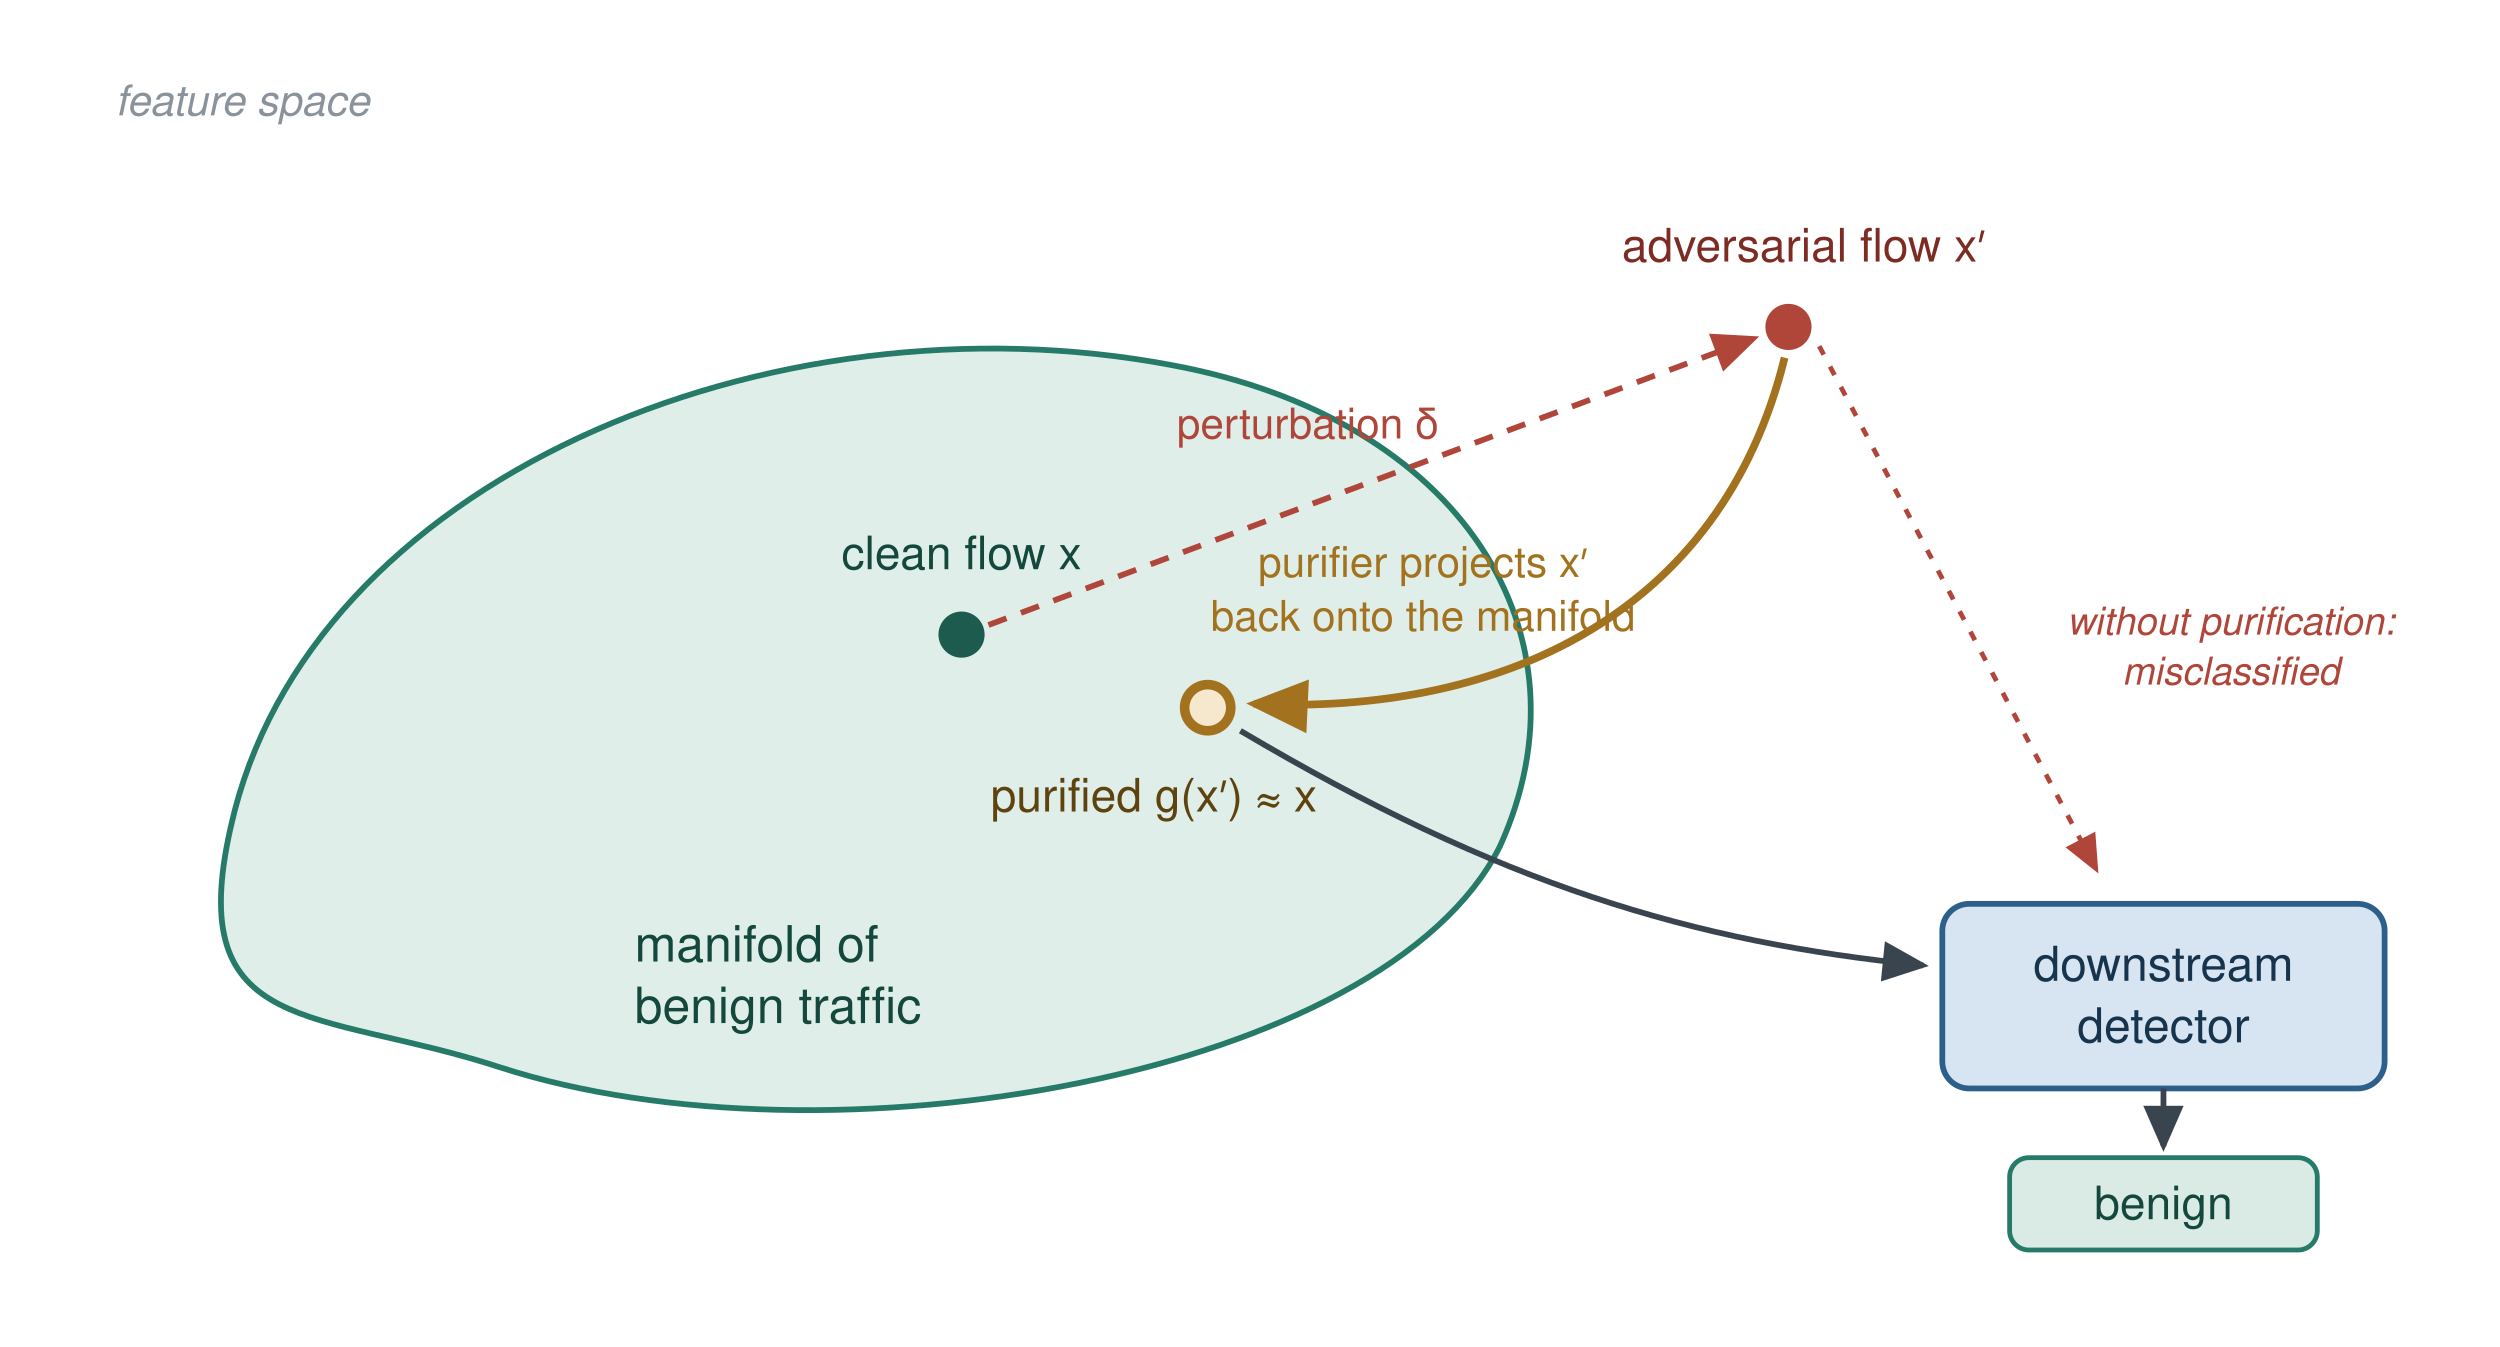
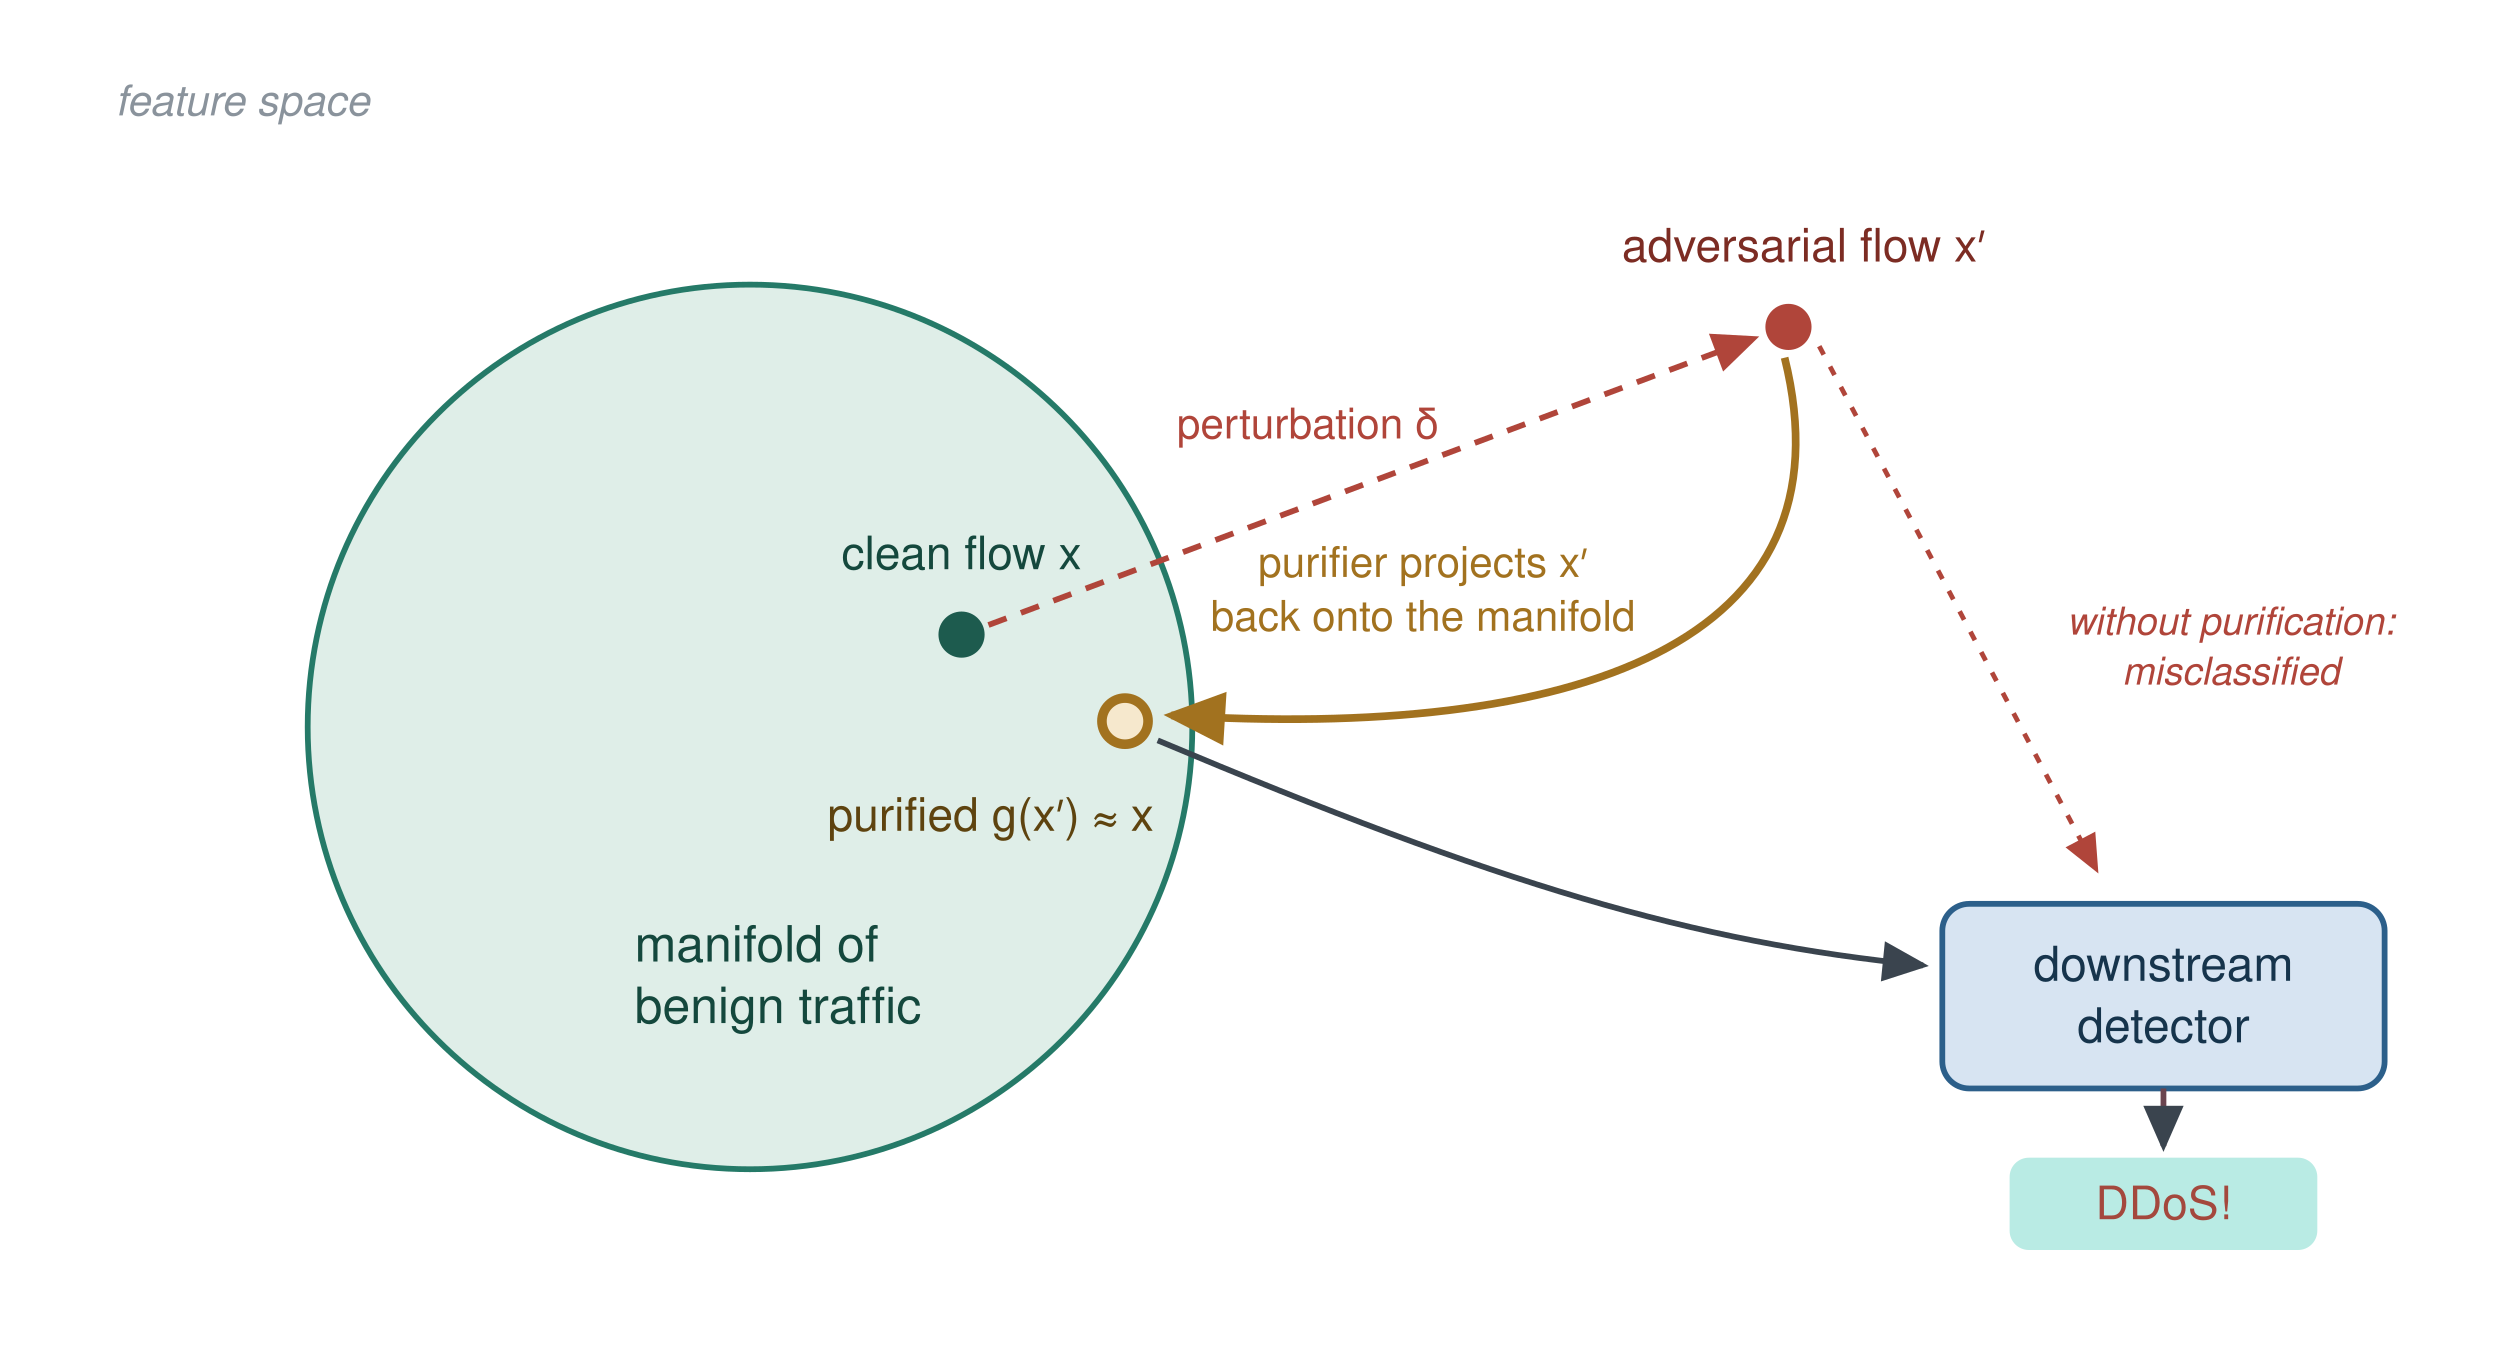
<svg xmlns="http://www.w3.org/2000/svg" viewBox="0 0 1300 700" font-family="Helvetica, Arial, sans-serif">
  <defs>
    <marker id="arr" markerWidth="10" markerHeight="10" refX="7" refY="3.5" orient="auto">
      <path d="M0,0 L8,3.5 L0,7 Z" fill="#3a444e" />
    </marker>
    <marker id="arrR" markerWidth="10" markerHeight="10" refX="7" refY="3.5" orient="auto">
      <path d="M0,0 L8,3.5 L0,7 Z" fill="#b0453a" />
    </marker>
    <marker id="arrA" markerWidth="10" markerHeight="10" refX="7" refY="3.5" orient="auto">
      <path d="M0,0 L8,3.5 L0,7 Z" fill="#a2721f" />
    </marker>
  </defs>
  <text x="60" y="60" font-size="22" font-style="italic" fill="#8a939c">feature space</text>
-   <path d="M 120,430 C 160,250 400,150 610,190 C 760,218 830,330 780,440            C 720,560 430,610 260,555 C 165,524 95,540 120,430 Z" fill="#d9ebe4" fill-opacity="0.85" stroke="#257a68" stroke-width="3" />
+   <circle cx="390" cy="378" r="230" fill="#d9ebe4" fill-opacity="0.85" stroke="#257a68" stroke-width="3" />
  <text x="330" y="500" font-size="26" fill="#14483d">manifold of</text>
  <text x="330" y="532" font-size="26" fill="#14483d">benign traffic</text>
  <circle cx="500" cy="330" r="12" fill="#1d5b4e" />
  <text x="500" y="296" text-anchor="middle" font-size="24" fill="#14483d">clean flow x</text>
  <circle cx="930" cy="170" r="12" fill="#b0453a" />
  <text x="938" y="136" text-anchor="middle" font-size="24" fill="#7c2c23">adversarial flow x′</text>
  <line x1="514" y1="325" x2="912" y2="176" stroke="#b0453a" stroke-width="3" stroke-dasharray="10 8" marker-end="url(#arrR)" />
  <text x="680" y="228" text-anchor="middle" font-size="22" fill="#b0453a">perturbation δ</text>
-   <circle cx="628" cy="368" r="12" fill="#f6e8cd" stroke="#a2721f" stroke-width="5" />
-   <text x="600" y="422" text-anchor="middle" font-size="24" fill="#5e430f">purified g(x′) ≈ x</text>
-   <path d="M 928 186 C 895 320 780 372 652 366" fill="none" stroke="#a2721f" stroke-width="4" marker-end="url(#arrA)" />
+   <circle cx="585" cy="375" r="12" fill="#f6e8cd" stroke="#a2721f" stroke-width="5" />
+   <text x="600" y="432" text-anchor="end" font-size="24" fill="#5e430f">purified g(x′) ≈ x</text>
+   <path d="M 928 186 C 965 335 820 385 609 372" fill="none" stroke="#a2721f" stroke-width="4" marker-end="url(#arrA)" />
  <text x="740" y="300" text-anchor="middle" font-size="22" fill="#a2721f">purifier projects x′</text>
  <text x="740" y="328" text-anchor="middle" font-size="22" fill="#a2721f">back onto the manifold</text>
  <line x1="946" y1="180" x2="1090" y2="452" stroke="#b0453a" stroke-width="2.5" stroke-dasharray="5 7" marker-end="url(#arrR)" />
  <text x="1160" y="330" text-anchor="middle" font-size="20" font-style="italic" fill="#b0453a">without purification:</text>
  <text x="1160" y="356" text-anchor="middle" font-size="20" font-style="italic" fill="#b0453a">misclassified</text>
-   <path d="M 645 380 C 780 460 880 490 1000 502" fill="none" stroke="#3a444e" stroke-width="3" marker-end="url(#arr)" />
+   <path d="M 602 385 C 780 460 880 490 1000 502" fill="none" stroke="#3a444e" stroke-width="3" marker-end="url(#arr)" />
  <rect x="1010" y="470" width="230" height="96" rx="14" fill="#d7e4f2" stroke="#2c5f8a" stroke-width="3" />
  <text x="1125" y="510" text-anchor="middle" font-size="25" fill="#16344c">downstream</text>
  <text x="1125" y="542" text-anchor="middle" font-size="25" fill="#16344c">detector</text>
-   <line x1="1125" y1="566" x2="1125" y2="596" stroke="#3a444e" stroke-width="3" marker-end="url(#arr)" />
-   <rect x="1045" y="602" width="160" height="48" rx="10" fill="#d9ebe4" stroke="#257a68" stroke-width="2.5" />
-   <text x="1125" y="634" text-anchor="middle" font-size="24" fill="#14483d">benign</text>
+   <line x1="1125" y1="566" x2="1125" y2="596" stroke="#6a444e" stroke-width="3" marker-end="url(#arr)" />
+   <rect x="1045" y="602" width="160" height="48" rx="10" fill="#b9ebe4" stroke="#b257a68" stroke-width="2.5" />
+   <text x="1125" y="634" text-anchor="middle" font-size="24" fill="#a4483d">DDoS!</text>
</svg>
